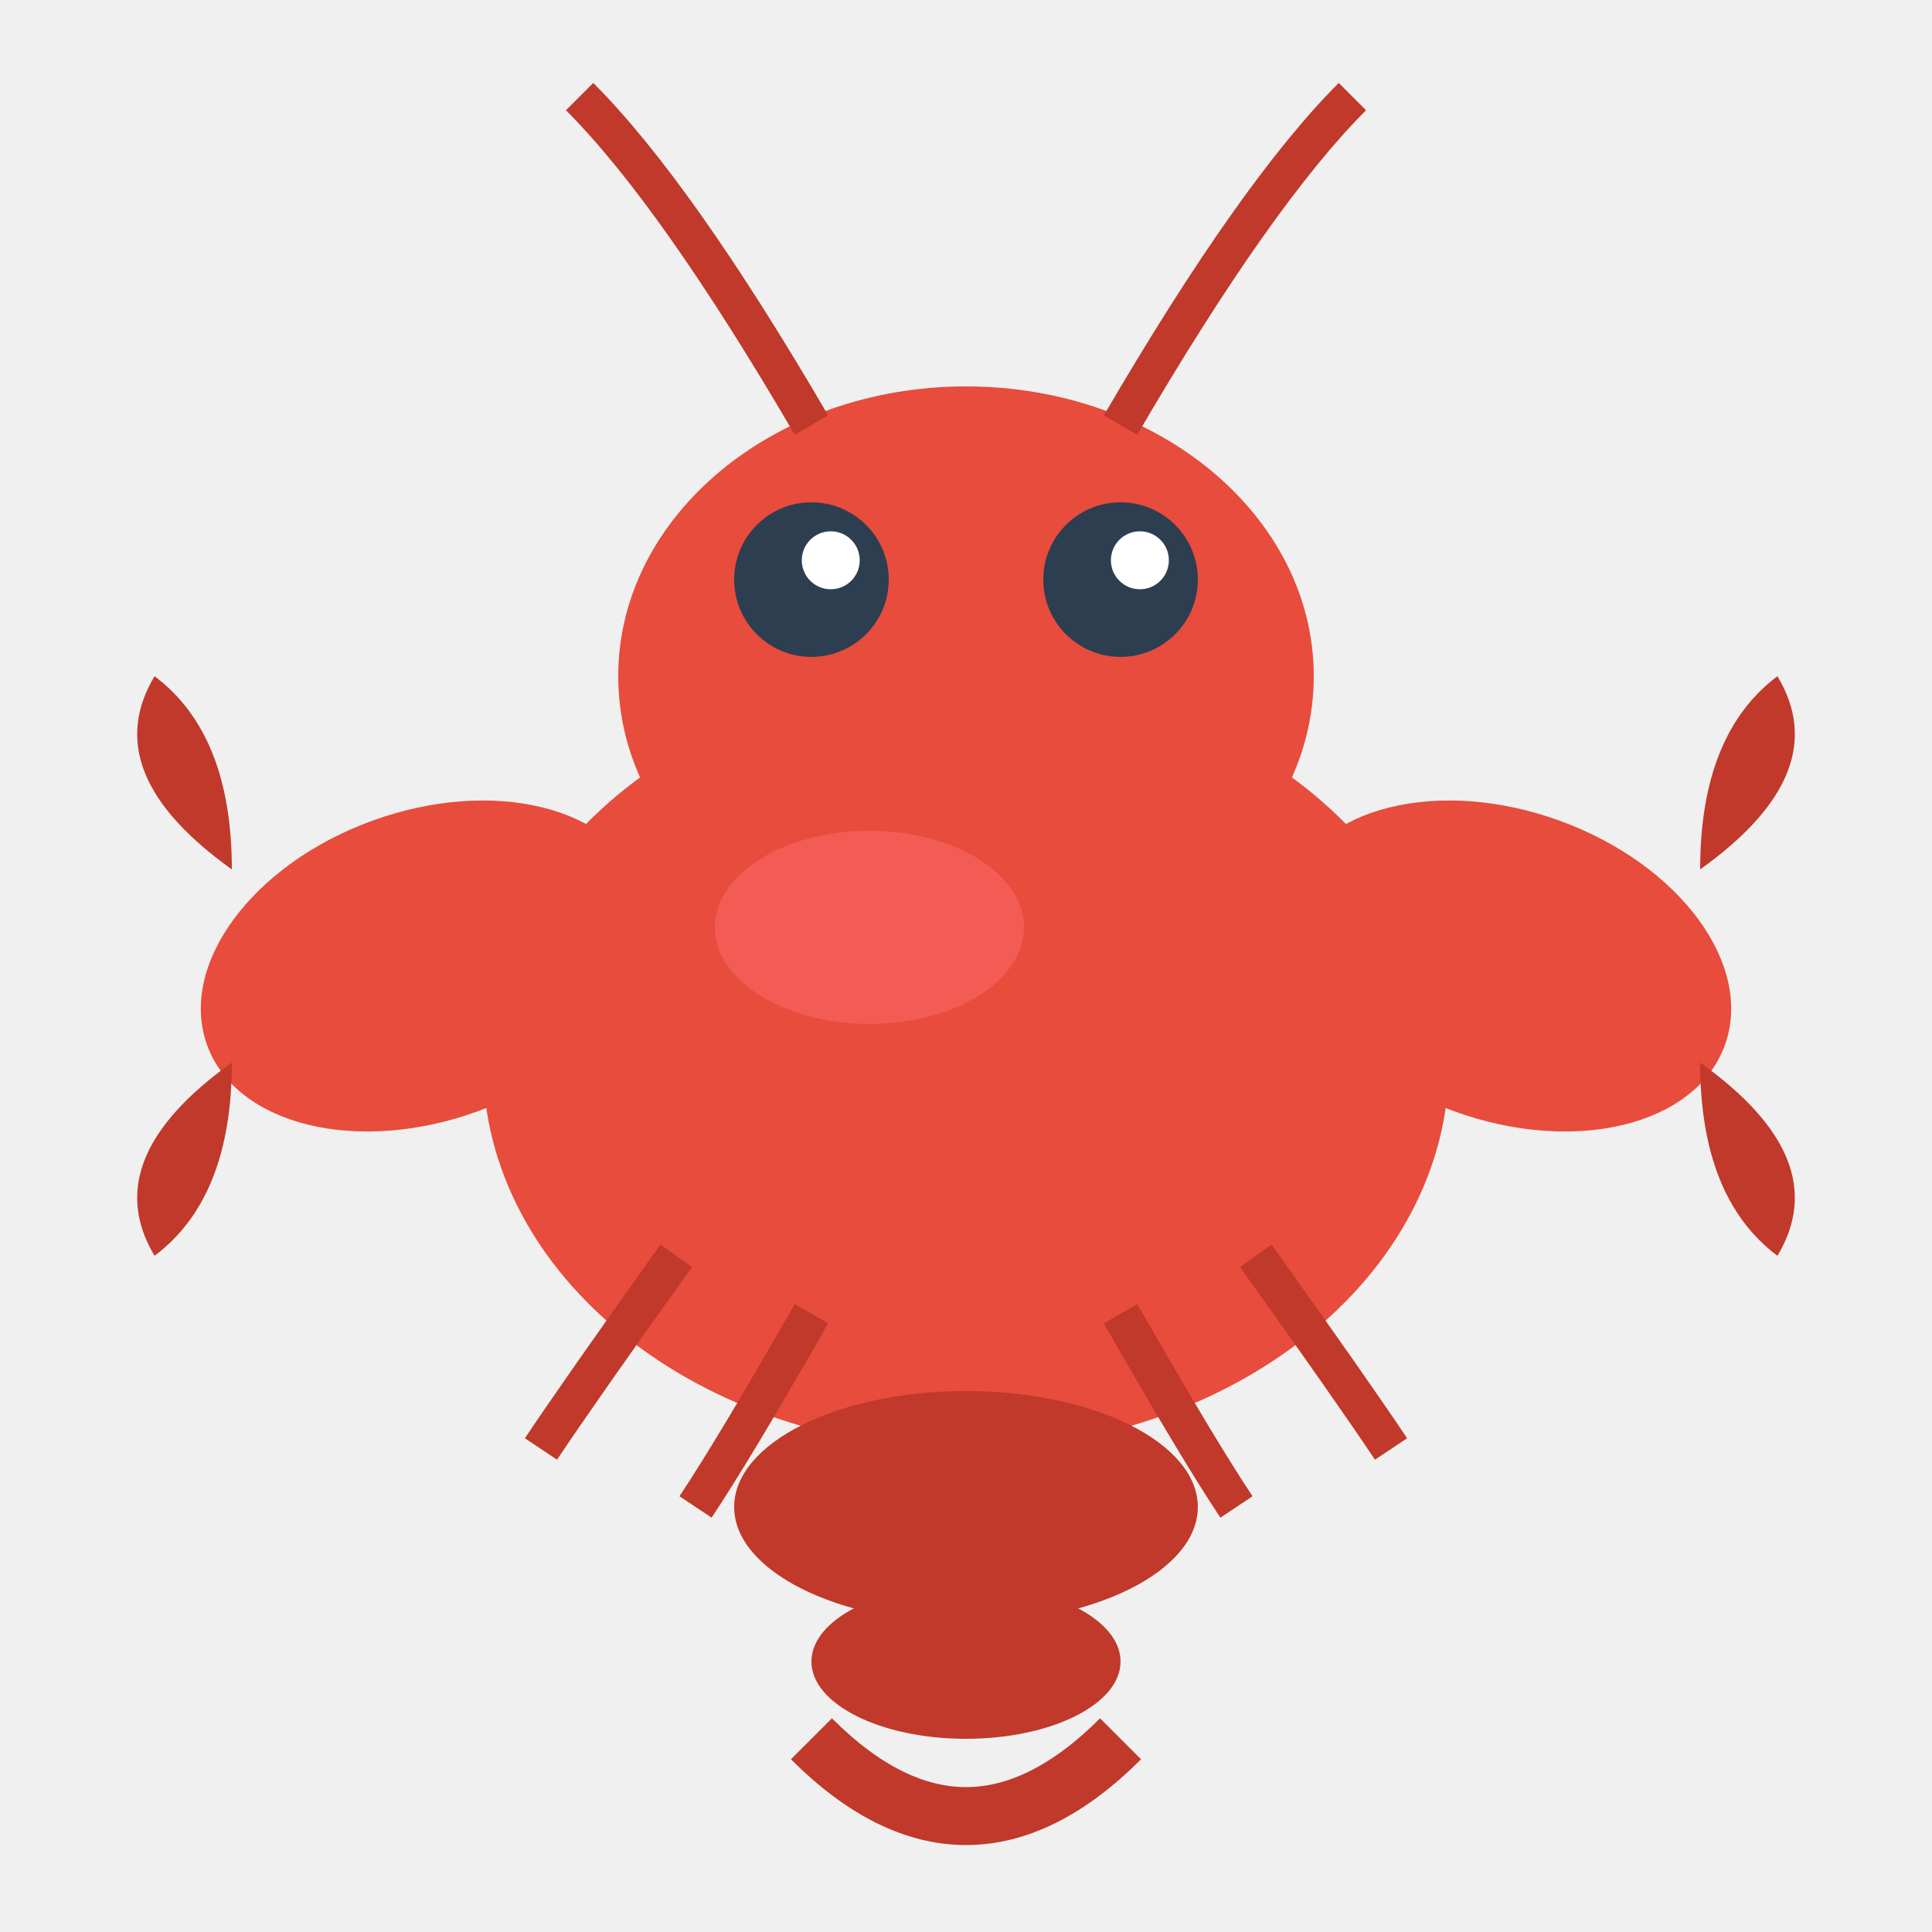
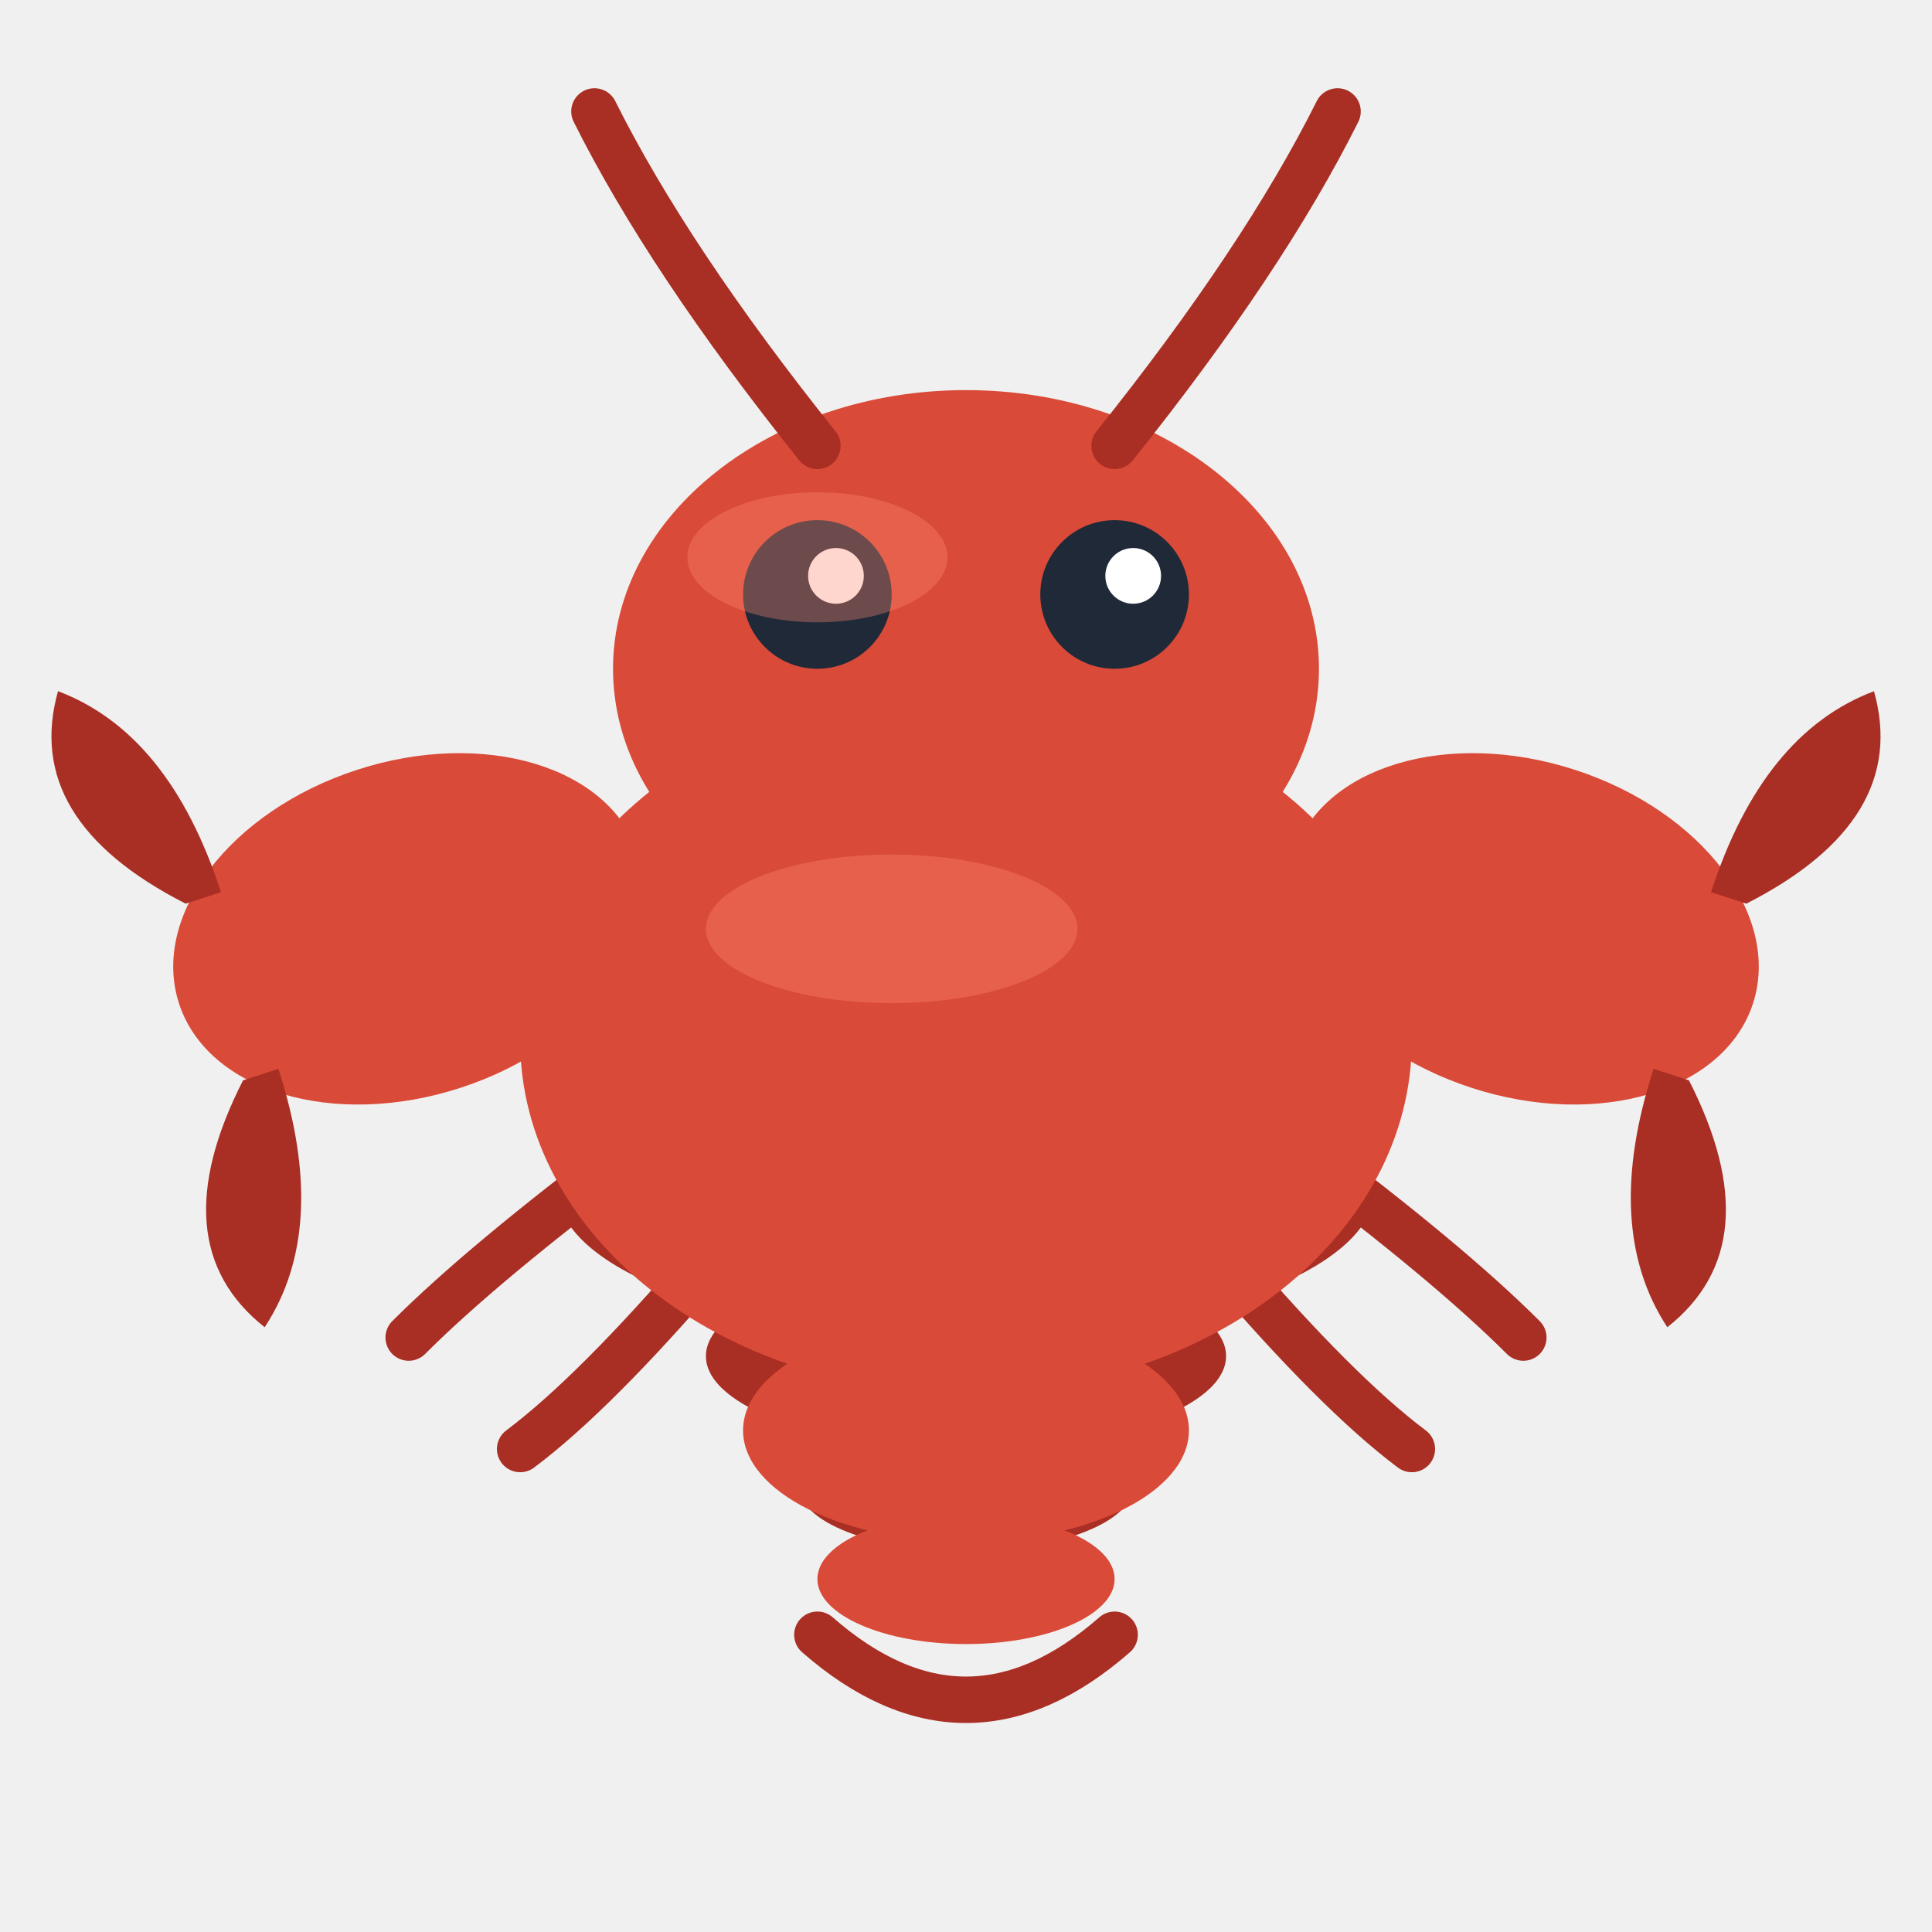
- <svg xmlns="http://www.w3.org/2000/svg" viewBox="0 0 100 100">
-   <ellipse cx="50" cy="55" rx="25" ry="20" fill="#e74c3c" />
-   <ellipse cx="50" cy="78" rx="12" ry="6" fill="#c0392b" />
-   <ellipse cx="50" cy="86" rx="8" ry="4" fill="#c0392b" />
-   <path d="M42 90 Q50 98 58 90" stroke="#c0392b" stroke-width="3" fill="none" />
-   <ellipse cx="50" cy="35" rx="18" ry="15" fill="#e74c3c" />
-   <circle cx="42" cy="30" r="4" fill="#2c3e50" />
-   <circle cx="58" cy="30" r="4" fill="#2c3e50" />
-   <circle cx="43" cy="29" r="1.5" fill="white" />
-   <circle cx="59" cy="29" r="1.5" fill="white" />
-   <path d="M42 22 Q35 10 30 5" stroke="#c0392b" stroke-width="2" fill="none" />
-   <path d="M58 22 Q65 10 70 5" stroke="#c0392b" stroke-width="2" fill="none" />
-   <ellipse cx="22" cy="50" rx="12" ry="8" fill="#e74c3c" transform="rotate(-20 22 50)" />
-   <path d="M12 45 Q5 40 8 35 Q12 38 12 45" fill="#c0392b" />
-   <path d="M12 55 Q5 60 8 65 Q12 62 12 55" fill="#c0392b" />
-   <ellipse cx="78" cy="50" rx="12" ry="8" fill="#e74c3c" transform="rotate(20 78 50)" />
-   <path d="M88 45 Q95 40 92 35 Q88 38 88 45" fill="#c0392b" />
-   <path d="M88 55 Q95 60 92 65 Q88 62 88 55" fill="#c0392b" />
-   <path d="M35 65 Q30 72 28 75" stroke="#c0392b" stroke-width="2" fill="none" />
-   <path d="M42 68 Q38 75 36 78" stroke="#c0392b" stroke-width="2" fill="none" />
-   <path d="M58 68 Q62 75 64 78" stroke="#c0392b" stroke-width="2" fill="none" />
-   <path d="M65 65 Q70 72 72 75" stroke="#c0392b" stroke-width="2" fill="none" />
-   <ellipse cx="45" cy="48" rx="8" ry="5" fill="#ff6b6b" opacity="0.5" />
+ <svg xmlns="http://www.w3.org/2000/svg" viewBox="0 0 104 104" role="img" aria-labelledby="lobsterTitle" fill="none">
+   <style>
+     .lobster-main { fill: #D94A38; }
+     .lobster-shadow { fill: #A92E23; }
+     .lobster-line {
+       stroke: #A92E23;
+       stroke-width: 2.5;
+       stroke-linecap: round;
+       stroke-linejoin: round;
+       fill: none;
+     }
+     .lobster-eye { fill: #1F2937; }
+     .lobster-highlight { fill: #FF8A72; opacity: 0.35; }
+   </style>
+   <g id="body-shadow">
+     <ellipse class="lobster-shadow" cx="52" cy="64" rx="22" ry="8" />
+     <ellipse class="lobster-shadow" cx="52" cy="73" rx="14" ry="5" />
+     <ellipse class="lobster-shadow" cx="52" cy="80" rx="9" ry="3.5" />
+   </g>
+   <g id="legs">
+     <path class="lobster-line" d="M38 68 Q32 75 28 78" />
+     <path class="lobster-line" d="M66 68 Q72 75 76 78" />
+     <path class="lobster-line" d="M34 62 Q26 68 22 72" />
+     <path class="lobster-line" d="M70 62 Q78 68 82 72" />
+   </g>
+   <g id="claw-left" transform="translate(22 50) rotate(-18)">
+     <ellipse class="lobster-main" cx="0" cy="0" rx="13" ry="9" />
+     <path class="lobster-shadow" d="M-11 -5 Q-18 -12 -14 -18 Q-9 -14 -9 -5" />
+     <path class="lobster-shadow" d="M-11 5 Q-18 12 -14 18 Q-9 14 -9 5" />
+   </g>
+   <g id="claw-right" transform="translate(82 50) rotate(18) scale(-1 1)">
+     <ellipse class="lobster-main" cx="0" cy="0" rx="13" ry="9" />
+     <path class="lobster-shadow" d="M-11 -5 Q-18 -12 -14 -18 Q-9 -14 -9 -5" />
+     <path class="lobster-shadow" d="M-11 5 Q-18 12 -14 18 Q-9 14 -9 5" />
+   </g>
+   <g id="body">
+     <ellipse class="lobster-main" cx="52" cy="56" rx="24" ry="19" />
+     <ellipse class="lobster-main" cx="52" cy="77" rx="12" ry="6" />
+     <ellipse class="lobster-main" cx="52" cy="85" rx="8" ry="3.5" />
+     <path class="lobster-line" d="M44 88 Q52 95 60 88" />
+   </g>
+   <g id="head">
+     <ellipse class="lobster-main" cx="52" cy="36" rx="19" ry="15" />
+   </g>
+   <g id="eyes">
+     <circle class="lobster-eye" cx="44" cy="32" r="4" />
+     <circle class="lobster-eye" cx="60" cy="32" r="4" />
+     <circle fill="white" cx="45" cy="31" r="1.5" />
+     <circle fill="white" cx="61" cy="31" r="1.5" />
+   </g>
+   <g id="antennae">
+     <path class="lobster-line" d="M44 24 Q36 14 32 6" />
+     <path class="lobster-line" d="M60 24 Q68 14 72 6" />
+   </g>
+   <g id="highlights">
+     <ellipse class="lobster-highlight" cx="44" cy="30" rx="7" ry="3.5" />
+     <ellipse class="lobster-highlight" cx="48" cy="50" rx="10" ry="4" />
+   </g>
</svg>
